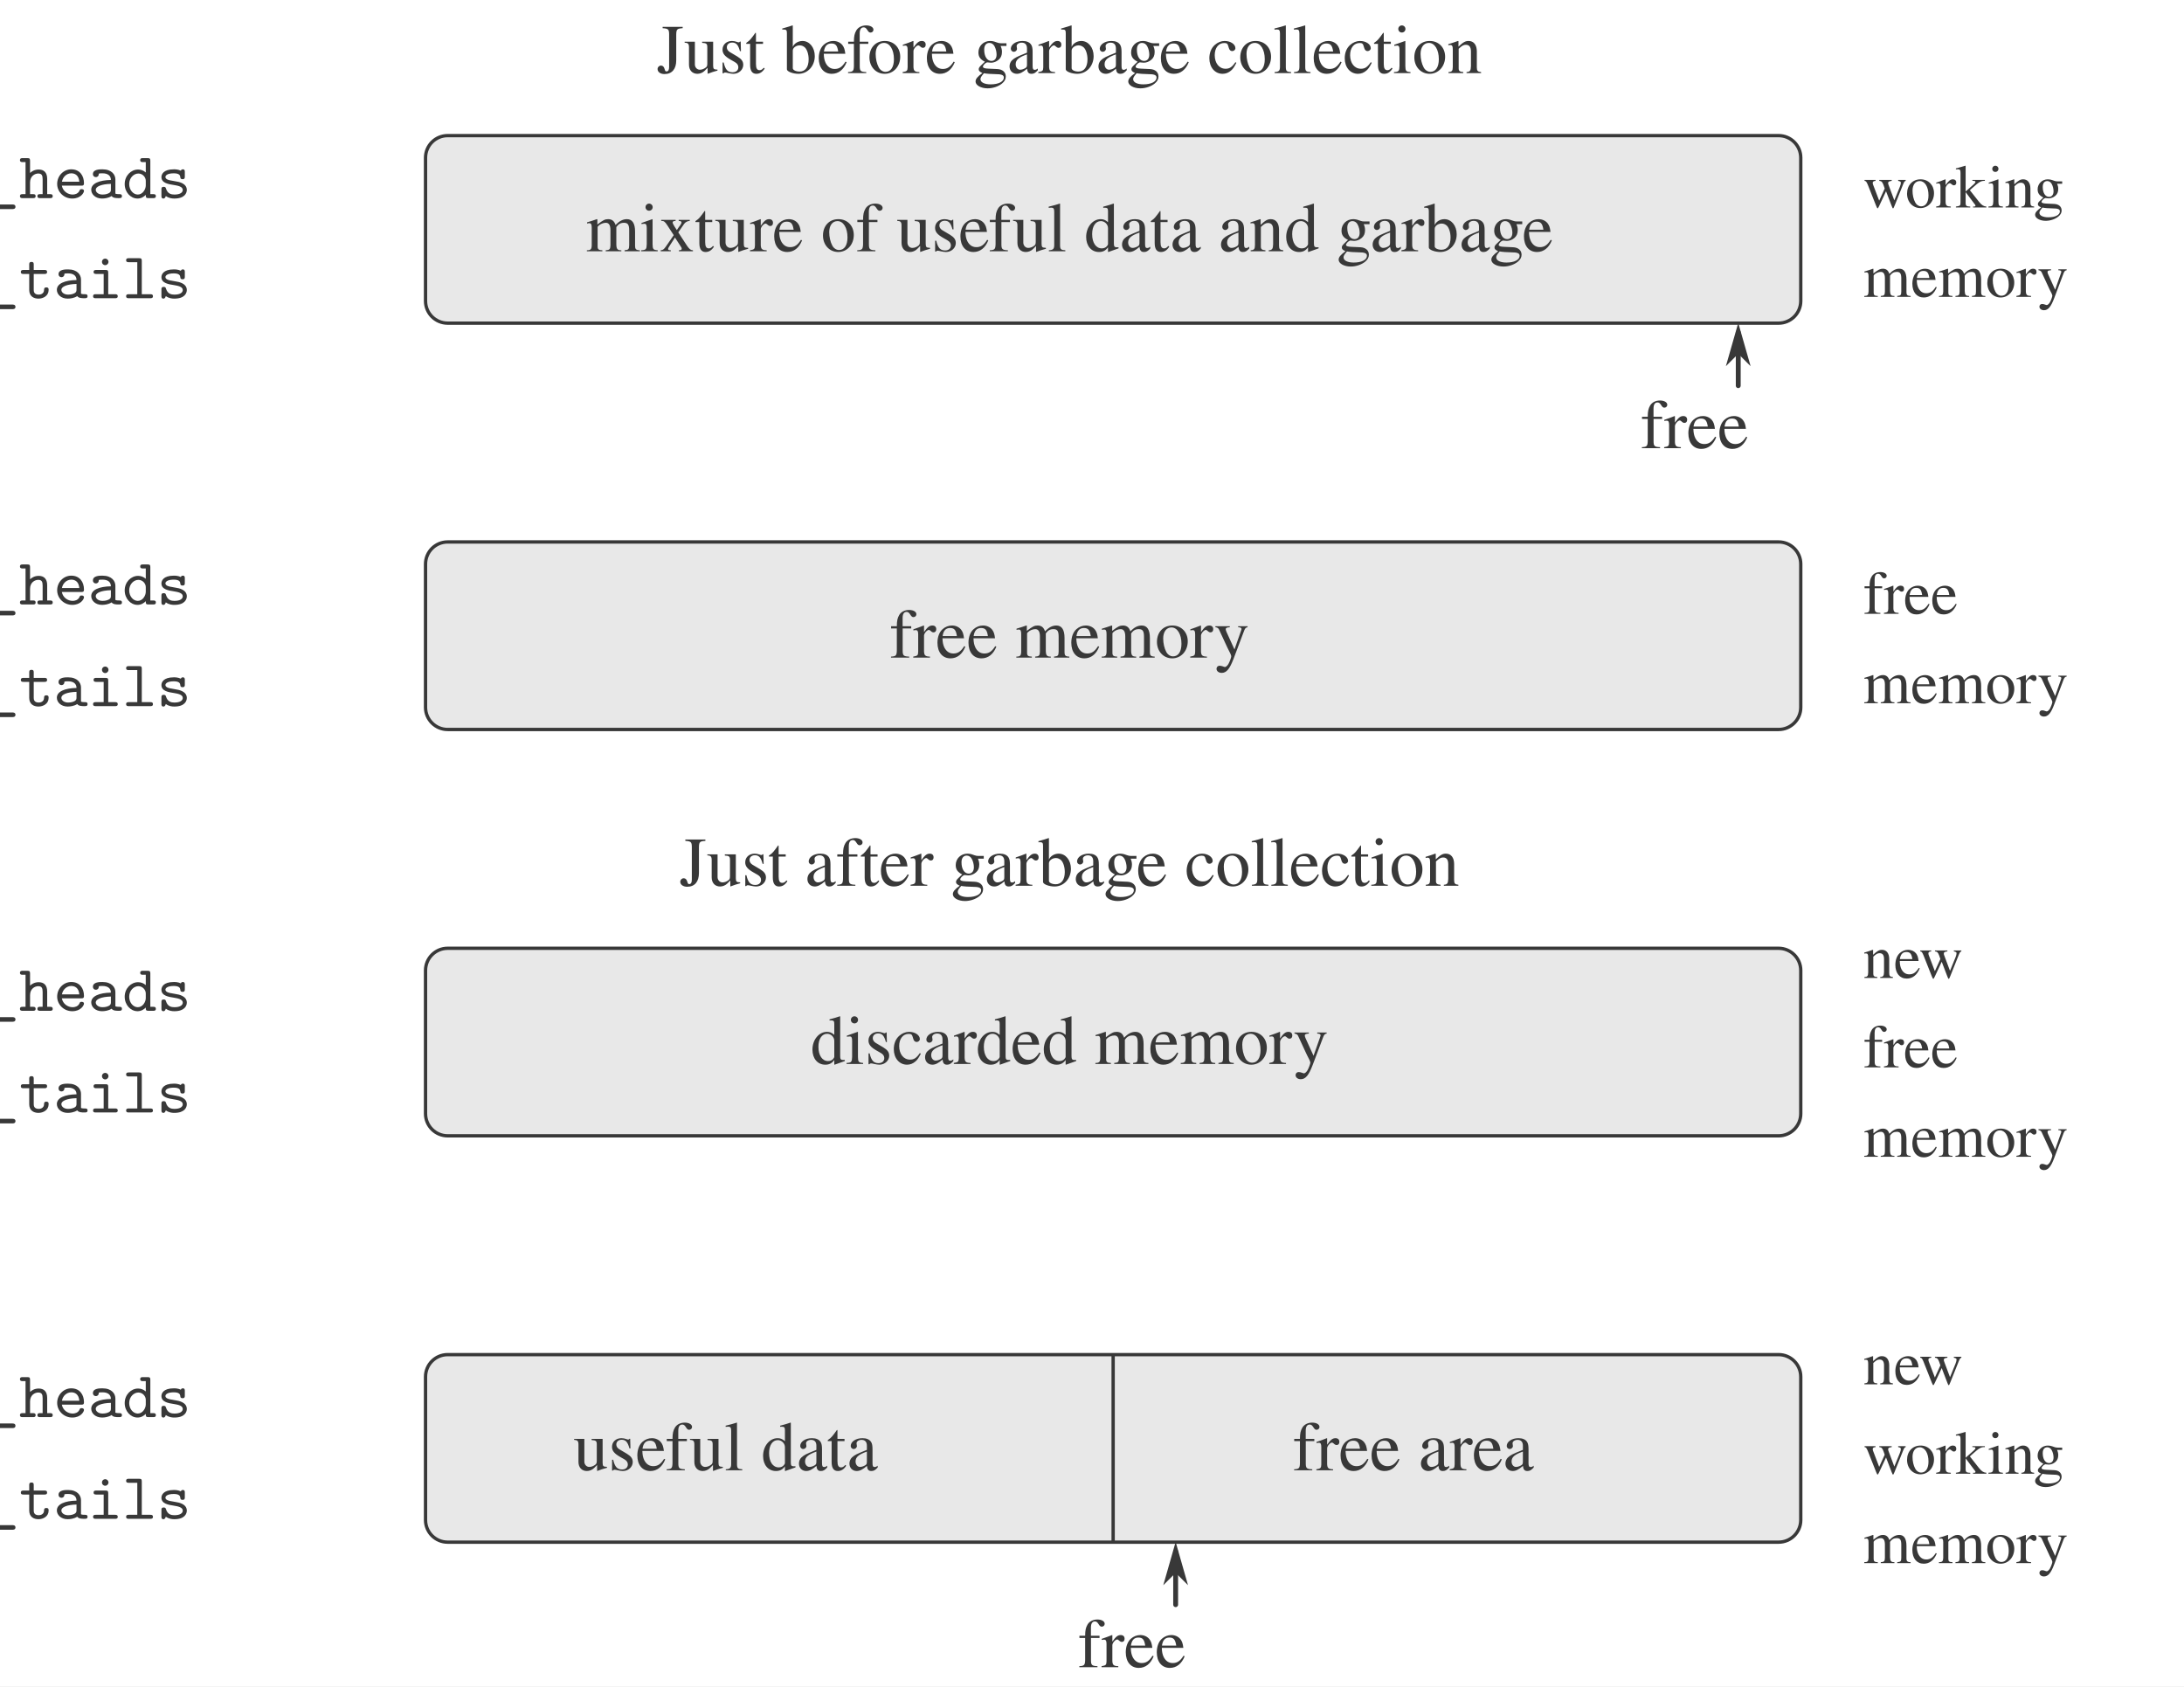
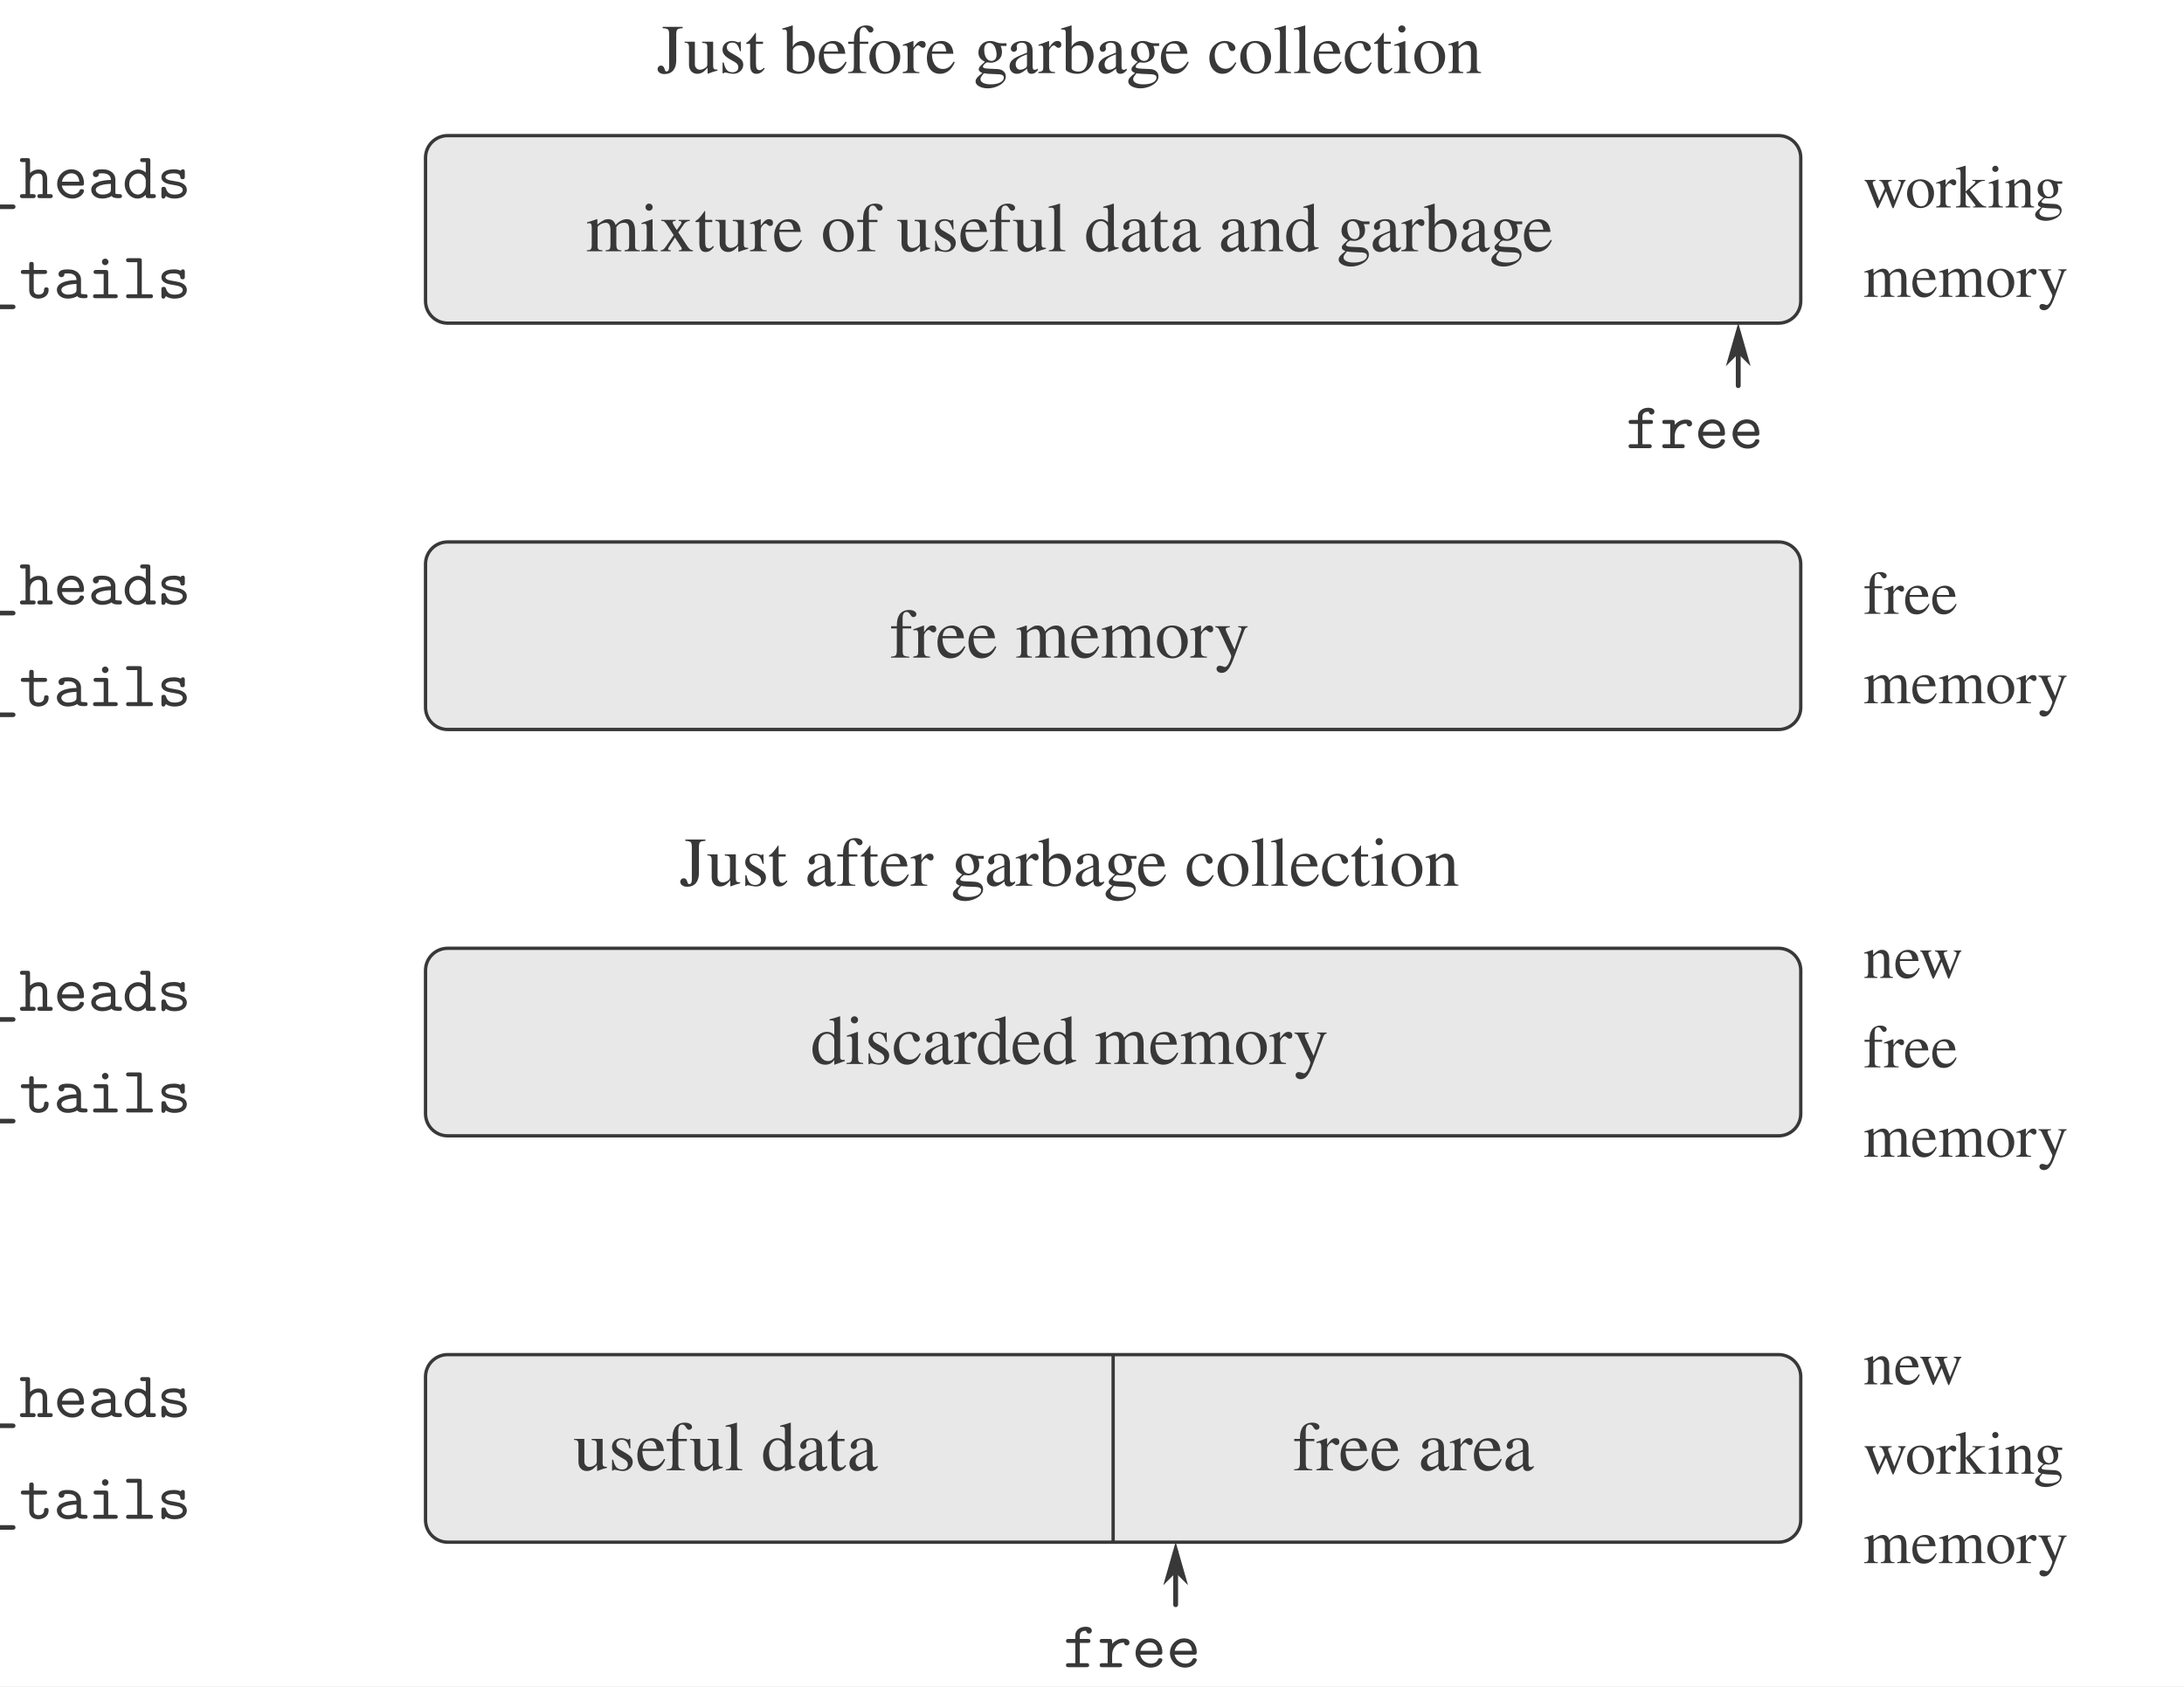
<svg xmlns="http://www.w3.org/2000/svg" preserveAspectRatio="xMinYMin meet" viewBox="0 0 667 515" id="svg8235" version="1.1">
  <defs id="defs8237">
    <marker refX="0" refY="0" orient="auto" id="Arrow1Mend" style="overflow:visible">
      <path d="M 0,0 5,-5 -12.5,0 5,5 0,0 z" transform="matrix(-0.4,0,0,-0.4,-4,0)" id="path4415" style="fill:#383838;fill-rule:evenodd;stroke:#383838;stroke-width:1pt;marker-start:none" />
    </marker>
    <marker refX="0" refY="0" orient="auto" id="Arrow1Mend-2" style="overflow:visible">
      <path d="M 0,0 5,-5 -12.5,0 5,5 0,0 z" transform="matrix(-0.4,0,0,-0.4,-4,0)" id="path4415-6" style="fill:#383838;fill-rule:evenodd;stroke:#383838;stroke-width:1pt;marker-start:none" />
    </marker>
  </defs>
  <rect width="100%" height="100%" fill="white" id="rect8" />
  <g transform="translate(-26.21337,-48.10294)" id="layer6" style="display:inline">
    <path d="m 557.079,165.881 0,-16.237" id="path8845-6-0-7-0-4-6-6" style="fill:none;stroke:#383838;stroke-width:1.488;stroke-linecap:round;stroke-linejoin:round;stroke-miterlimit:4;stroke-opacity:1;stroke-dasharray:none;marker-end:url(#Arrow1Mend)" />
    <rect width="420" height="57.273" rx="6.764" ry="6.764" x="156.17" y="89.517" id="rect8766" style="fill:#e8e8e8;fill-opacity:1;stroke:#383838;stroke-width:1.015;stroke-linecap:round;stroke-linejoin:round;stroke-miterlimit:4;stroke-opacity:1;stroke-dasharray:none;stroke-dashoffset:0" />
    <rect width="420" height="57.273" rx="6.764" ry="6.764" x="156.17" y="213.608" id="rect8766-0" style="fill:#e8e8e8;fill-opacity:1;stroke:#383838;stroke-width:1.015;stroke-linecap:round;stroke-linejoin:round;stroke-miterlimit:4;stroke-opacity:1;stroke-dasharray:none;stroke-dashoffset:0" />
    <rect width="420" height="57.273" rx="6.764" ry="6.764" x="156.17" y="337.699" id="rect8766-3" style="fill:#e8e8e8;fill-opacity:1;stroke:#383838;stroke-width:1.015;stroke-linecap:round;stroke-linejoin:round;stroke-miterlimit:4;stroke-opacity:1;stroke-dasharray:none;stroke-dashoffset:0" />
    <rect width="420" height="57.273" rx="6.764" ry="6.764" x="156.17" y="461.789" id="rect8766-9" style="fill:#e8e8e8;fill-opacity:1;stroke:#383838;stroke-width:1.015;stroke-linecap:round;stroke-linejoin:round;stroke-miterlimit:4;stroke-opacity:1;stroke-dasharray:none;stroke-dashoffset:0" />
  </g>
  <g transform="translate(-26.21337,-48.10294)" id="layer7" style="display:inline">
    <text x="557.079" y="184.971" id="text8826" xml:space="preserve" style="font-style:normal;font-variant:normal;font-weight:normal;font-stretch:normal;font-size:21.333px;line-height:125%;font-family:'Times';-inkscape-font-specification:'Times, Normal';font-variant-ligatures:normal;font-variant-caps:normal;font-variant-numeric:normal;font-feature-settings:normal;text-align:center;letter-spacing:0px;word-spacing:0px;writing-mode:lr-tb;text-anchor:middle;fill:#383838;fill-opacity:1;stroke:none">
-       <tspan x="557.079" y="184.971" id="tspan8828" style="font-style:normal;font-variant:normal;font-weight:normal;font-stretch:normal;font-size:21.333px;font-family:'Times';-inkscape-font-specification:'Times, Normal';font-variant-ligatures:normal;font-variant-caps:normal;font-variant-numeric:normal;font-feature-settings:normal;text-align:center;writing-mode:lr-tb;text-anchor:middle">free</tspan>
+       <tspan x="557.079" y="184.971" id="tspan8828" style="font-style:normal;font-variant:normal;font-weight:normal;font-stretch:normal;font-size:20px;font-family:'Latin Modern Mono';-inkscape-font-specification:'Latin Modern Mono';font-variant-ligatures:normal;font-variant-caps:normal;font-variant-numeric:normal;font-feature-settings:normal;text-align:center;writing-mode:lr-tb;text-anchor:middle">free</tspan>
    </text>
    <path d="M 385.26,538.153 V 521.916" id="path8845-6-0-7-0-4-6-6-1" style="fill:none;stroke:#383838;stroke-width:1.488;stroke-linecap:round;stroke-linejoin:round;stroke-miterlimit:4;stroke-dasharray:none;stroke-opacity:1;marker-end:url(#Arrow1Mend)" />
    <text x="385.26" y="557.244" id="text8826-0" xml:space="preserve" style="font-style:normal;font-variant:normal;font-weight:normal;font-stretch:normal;font-size:21.333px;line-height:125%;font-family:'Times';-inkscape-font-specification:'Times, Normal';font-variant-ligatures:normal;font-variant-caps:normal;font-variant-numeric:normal;font-feature-settings:normal;text-align:center;letter-spacing:0px;word-spacing:0px;writing-mode:lr-tb;text-anchor:middle;fill:#383838;fill-opacity:1;stroke:none">
-       <tspan x="385.26" y="557.244" id="tspan8828-1" style="font-style:normal;font-variant:normal;font-weight:normal;font-stretch:normal;font-size:21.333px;font-family:'Times';-inkscape-font-specification:'Times, Normal';font-variant-ligatures:normal;font-variant-caps:normal;font-variant-numeric:normal;font-feature-settings:normal;text-align:center;writing-mode:lr-tb;text-anchor:middle">free</tspan>
+       <tspan x="385.26" y="557.244" id="tspan8828-1" style="font-style:normal;font-variant:normal;font-weight:normal;font-stretch:normal;font-size:20px;font-family:'Latin Modern Mono';-inkscape-font-specification:'Latin Modern Mono';font-variant-ligatures:normal;font-variant-caps:normal;font-variant-numeric:normal;font-feature-settings:normal;text-align:center;writing-mode:lr-tb;text-anchor:middle">free</tspan>
    </text>
    <text x="366.17" y="70.426" id="text9368" xml:space="preserve" style="font-style:normal;font-variant:normal;font-weight:normal;font-stretch:normal;font-size:21.333px;line-height:125%;font-family:'Times';-inkscape-font-specification:'Times, Normal';font-variant-ligatures:normal;font-variant-caps:normal;font-variant-numeric:normal;font-feature-settings:normal;text-align:center;letter-spacing:0px;word-spacing:0px;writing-mode:lr-tb;text-anchor:middle;fill:#383838;fill-opacity:1;stroke:none">
      <tspan x="366.17" y="70.426" id="tspan9370" style="font-style:normal;font-variant:normal;font-weight:normal;font-stretch:normal;font-size:21.333px;font-family:'Times';-inkscape-font-specification:'Times, Normal';font-variant-ligatures:normal;font-variant-caps:normal;font-variant-numeric:normal;font-feature-settings:normal;text-align:center;writing-mode:lr-tb;text-anchor:middle">Just before garbage collection</tspan>
    </text>
    <text x="366.17" y="124.845" id="text9372" xml:space="preserve" style="font-style:normal;font-variant:normal;font-weight:normal;font-stretch:normal;font-size:21.333px;line-height:125%;font-family:'Times';-inkscape-font-specification:'Times, Normal';font-variant-ligatures:normal;font-variant-caps:normal;font-variant-numeric:normal;font-feature-settings:normal;text-align:center;letter-spacing:0px;word-spacing:0px;writing-mode:lr-tb;text-anchor:middle;fill:#383838;fill-opacity:1;stroke:none">
      <tspan x="366.17" y="124.845" id="tspan9374" style="font-style:normal;font-variant:normal;font-weight:normal;font-stretch:normal;font-size:21.333px;font-family:'Times';-inkscape-font-specification:'Times, Normal';font-variant-ligatures:normal;font-variant-caps:normal;font-variant-numeric:normal;font-feature-settings:normal;text-align:center;writing-mode:lr-tb;text-anchor:middle">mixture of useful data and garbage</tspan>
    </text>
    <text x="366.17" y="248.936" id="text9376" xml:space="preserve" style="font-style:normal;font-variant:normal;font-weight:normal;font-stretch:normal;font-size:21.333px;line-height:125%;font-family:'Times';-inkscape-font-specification:'Times, Normal';font-variant-ligatures:normal;font-variant-caps:normal;font-variant-numeric:normal;font-feature-settings:normal;text-align:center;letter-spacing:0px;word-spacing:0px;writing-mode:lr-tb;text-anchor:middle;fill:#383838;fill-opacity:1;stroke:none">
      <tspan x="366.17" y="248.936" id="tspan9378" style="font-style:normal;font-variant:normal;font-weight:normal;font-stretch:normal;font-size:21.333px;font-family:'Times';-inkscape-font-specification:'Times, Normal';font-variant-ligatures:normal;font-variant-caps:normal;font-variant-numeric:normal;font-feature-settings:normal;text-align:center;writing-mode:lr-tb;text-anchor:middle">free memory</tspan>
    </text>
    <text x="366.17" y="318.608" id="text9380" xml:space="preserve" style="font-style:normal;font-variant:normal;font-weight:normal;font-stretch:normal;font-size:21.333px;line-height:125%;font-family:'Times';-inkscape-font-specification:'Times, Normal';font-variant-ligatures:normal;font-variant-caps:normal;font-variant-numeric:normal;font-feature-settings:normal;text-align:center;letter-spacing:0px;word-spacing:0px;writing-mode:lr-tb;text-anchor:middle;fill:#383838;fill-opacity:1;stroke:none">
      <tspan x="366.17" y="318.608" id="tspan9382" style="font-style:normal;font-variant:normal;font-weight:normal;font-stretch:normal;font-size:21.333px;font-family:'Times';-inkscape-font-specification:'Times, Normal';font-variant-ligatures:normal;font-variant-caps:normal;font-variant-numeric:normal;font-feature-settings:normal;text-align:center;writing-mode:lr-tb;text-anchor:middle">Just after garbage collection</tspan>
    </text>
    <text x="366.17" y="373.026" id="text9384" xml:space="preserve" style="font-style:normal;font-variant:normal;font-weight:normal;font-stretch:normal;font-size:21.333px;line-height:125%;font-family:'Times';-inkscape-font-specification:'Times, Normal';font-variant-ligatures:normal;font-variant-caps:normal;font-variant-numeric:normal;font-feature-settings:normal;text-align:center;letter-spacing:0px;word-spacing:0px;writing-mode:lr-tb;text-anchor:middle;fill:#383838;fill-opacity:1;stroke:none">
      <tspan x="366.17" y="373.026" id="tspan9386" style="font-style:normal;font-variant:normal;font-weight:normal;font-stretch:normal;font-size:21.333px;font-family:'Times';-inkscape-font-specification:'Times, Normal';font-variant-ligatures:normal;font-variant-caps:normal;font-variant-numeric:normal;font-feature-settings:normal;text-align:center;writing-mode:lr-tb;text-anchor:middle">discarded memory</tspan>
    </text>
    <text x="261.17" y="497.117" id="text9388" xml:space="preserve" style="font-style:normal;font-variant:normal;font-weight:normal;font-stretch:normal;font-size:21.333px;line-height:125%;font-family:'Times';-inkscape-font-specification:'Times, Normal';font-variant-ligatures:normal;font-variant-caps:normal;font-variant-numeric:normal;font-feature-settings:normal;text-align:center;letter-spacing:0px;word-spacing:0px;writing-mode:lr-tb;text-anchor:middle;fill:#383838;fill-opacity:1;stroke:none">
      <tspan x="261.17" y="497.117" id="tspan9390" style="font-style:normal;font-variant:normal;font-weight:normal;font-stretch:normal;font-size:21.333px;font-family:'Times';-inkscape-font-specification:'Times, Normal';font-variant-ligatures:normal;font-variant-caps:normal;font-variant-numeric:normal;font-feature-settings:normal;text-align:center;writing-mode:lr-tb;text-anchor:middle">useful data</tspan>
    </text>
    <text x="471.169" y="497.117" id="text9392" xml:space="preserve" style="font-style:normal;font-variant:normal;font-weight:normal;font-stretch:normal;font-size:21.333px;line-height:125%;font-family:'Times';-inkscape-font-specification:'Times, Normal';font-variant-ligatures:normal;font-variant-caps:normal;font-variant-numeric:normal;font-feature-settings:normal;text-align:center;letter-spacing:0px;word-spacing:0px;writing-mode:lr-tb;text-anchor:middle;fill:#383838;fill-opacity:1;stroke:none">
      <tspan x="471.169" y="497.117" id="tspan9394" style="font-style:normal;font-variant:normal;font-weight:normal;font-stretch:normal;font-size:21.333px;font-family:'Times';-inkscape-font-specification:'Times, Normal';font-variant-ligatures:normal;font-variant-caps:normal;font-variant-numeric:normal;font-feature-settings:normal;text-align:center;writing-mode:lr-tb;text-anchor:middle">free area</tspan>
    </text>
    <text x="595.26" y="111.462" id="text9396" xml:space="preserve" style="font-style:normal;font-variant:normal;font-weight:normal;font-stretch:normal;font-size:18.667px;line-height:110%;font-family:'Times';-inkscape-font-specification:'Times, Normal';font-variant-ligatures:normal;font-variant-caps:normal;font-variant-numeric:normal;font-feature-settings:normal;text-align:start;letter-spacing:0px;word-spacing:0px;writing-mode:lr-tb;text-anchor:start;fill:#383838;fill-opacity:1;stroke:none">
      <tspan x="595.26" y="111.462" id="tspan9398" style="font-style:normal;font-variant:normal;font-weight:normal;font-stretch:normal;font-size:18.667px;line-height:110%;font-family:'Times';-inkscape-font-specification:'Times, Normal';font-variant-ligatures:normal;font-variant-caps:normal;font-variant-numeric:normal;font-feature-settings:normal;text-align:start;writing-mode:lr-tb;text-anchor:start">working</tspan>
      <tspan x="595.26" y="138.762" id="tspan9400" style="font-style:normal;font-variant:normal;font-weight:normal;font-stretch:normal;font-size:18.667px;line-height:110%;font-family:'Times';-inkscape-font-specification:'Times, Normal';font-variant-ligatures:normal;font-variant-caps:normal;font-variant-numeric:normal;font-feature-settings:normal;text-align:start;writing-mode:lr-tb;text-anchor:start">memory</tspan>
    </text>
    <text x="595.26" y="235.553" id="text9402" xml:space="preserve" style="font-style:normal;font-variant:normal;font-weight:normal;font-stretch:normal;font-size:18.667px;line-height:110%;font-family:'Times';-inkscape-font-specification:'Times, Normal';font-variant-ligatures:normal;font-variant-caps:normal;font-variant-numeric:normal;font-feature-settings:normal;text-align:start;letter-spacing:0px;word-spacing:0px;writing-mode:lr-tb;text-anchor:start;fill:#383838;fill-opacity:1;stroke:none">
      <tspan x="595.26" y="235.553" id="tspan9404" style="font-style:normal;font-variant:normal;font-weight:normal;font-stretch:normal;font-size:18.667px;line-height:110%;font-family:'Times';-inkscape-font-specification:'Times, Normal';font-variant-ligatures:normal;font-variant-caps:normal;font-variant-numeric:normal;font-feature-settings:normal;text-align:start;writing-mode:lr-tb;text-anchor:start">free</tspan>
      <tspan x="595.26" y="262.853" id="tspan9406" style="font-style:normal;font-variant:normal;font-weight:normal;font-stretch:normal;font-size:18.667px;line-height:110%;font-family:'Times';-inkscape-font-specification:'Times, Normal';font-variant-ligatures:normal;font-variant-caps:normal;font-variant-numeric:normal;font-feature-settings:normal;text-align:start;writing-mode:lr-tb;text-anchor:start">memory</tspan>
    </text>
    <text x="595.26" y="346.762" id="text9408" xml:space="preserve" style="font-style:normal;font-variant:normal;font-weight:normal;font-stretch:normal;font-size:18.667px;line-height:110%;font-family:'Times';-inkscape-font-specification:'Times, Normal';font-variant-ligatures:normal;font-variant-caps:normal;font-variant-numeric:normal;font-feature-settings:normal;text-align:start;letter-spacing:0px;word-spacing:0px;writing-mode:lr-tb;text-anchor:start;fill:#383838;fill-opacity:1;stroke:none">
      <tspan x="595.26" y="346.762" id="tspan9410" style="font-style:normal;font-variant:normal;font-weight:normal;font-stretch:normal;font-size:18.667px;line-height:110%;font-family:'Times';-inkscape-font-specification:'Times, Normal';font-variant-ligatures:normal;font-variant-caps:normal;font-variant-numeric:normal;font-feature-settings:normal;text-align:start;writing-mode:lr-tb;text-anchor:start">new</tspan>
      <tspan x="595.26" y="374.062" id="tspan9412" style="font-style:normal;font-variant:normal;font-weight:normal;font-stretch:normal;font-size:18.667px;line-height:110%;font-family:'Times';-inkscape-font-specification:'Times, Normal';font-variant-ligatures:normal;font-variant-caps:normal;font-variant-numeric:normal;font-feature-settings:normal;text-align:start;writing-mode:lr-tb;text-anchor:start">free</tspan>
      <tspan x="595.26" y="401.362" id="tspan9414" style="font-style:normal;font-variant:normal;font-weight:normal;font-stretch:normal;font-size:18.667px;line-height:110%;font-family:'Times';-inkscape-font-specification:'Times, Normal';font-variant-ligatures:normal;font-variant-caps:normal;font-variant-numeric:normal;font-feature-settings:normal;text-align:start;writing-mode:lr-tb;text-anchor:start">memory</tspan>
    </text>
    <text x="595.26" y="470.853" id="text9416" xml:space="preserve" style="font-style:normal;font-variant:normal;font-weight:normal;font-stretch:normal;font-size:18.667px;line-height:110%;font-family:'Times';-inkscape-font-specification:'Times, Normal';font-variant-ligatures:normal;font-variant-caps:normal;font-variant-numeric:normal;font-feature-settings:normal;text-align:start;letter-spacing:0px;word-spacing:0px;writing-mode:lr-tb;text-anchor:start;fill:#383838;fill-opacity:1;stroke:none">
      <tspan x="595.26" y="470.853" id="tspan9418" style="font-style:normal;font-variant:normal;font-weight:normal;font-stretch:normal;font-size:18.667px;line-height:110%;font-family:'Times';-inkscape-font-specification:'Times, Normal';font-variant-ligatures:normal;font-variant-caps:normal;font-variant-numeric:normal;font-feature-settings:normal;text-align:start;writing-mode:lr-tb;text-anchor:start">new</tspan>
      <tspan x="595.26" y="498.153" id="tspan9420" style="font-style:normal;font-variant:normal;font-weight:normal;font-stretch:normal;font-size:18.667px;line-height:110%;font-family:'Times';-inkscape-font-specification:'Times, Normal';font-variant-ligatures:normal;font-variant-caps:normal;font-variant-numeric:normal;font-feature-settings:normal;text-align:start;writing-mode:lr-tb;text-anchor:start">working</tspan>
      <tspan x="595.26" y="525.453" id="tspan9422" style="font-style:normal;font-variant:normal;font-weight:normal;font-stretch:normal;font-size:18.667px;line-height:110%;font-family:'Times';-inkscape-font-specification:'Times, Normal';font-variant-ligatures:normal;font-variant-caps:normal;font-variant-numeric:normal;font-feature-settings:normal;text-align:start;writing-mode:lr-tb;text-anchor:start">memory</tspan>
    </text>
    <text x="137.079" y="108.608" id="text9424" xml:space="preserve" style="font-style:normal;font-variant:normal;font-weight:normal;font-stretch:normal;font-size:20px;line-height:125%;font-family:Latin Modern Mono;-inkscape-font-specification:Latin Modern Mono;text-align:end;letter-spacing:0px;word-spacing:0px;text-anchor:end;fill:#383838;fill-opacity:1;stroke:none">
      <tspan x="137.079" y="108.608" id="tspan9426">the_heads</tspan>
    </text>
    <text x="137.079" y="139.173" id="text9428" xml:space="preserve" style="font-style:normal;font-variant:normal;font-weight:normal;font-stretch:normal;font-size:20px;line-height:125%;font-family:Latin Modern Mono;-inkscape-font-specification:Latin Modern Mono;text-align:end;letter-spacing:0px;word-spacing:0px;text-anchor:end;fill:#383838;fill-opacity:1;stroke:none">
      <tspan x="137.079" y="139.173" id="tspan9430">the_tails</tspan>
    </text>
    <text x="137.079" y="480.88" id="text9424-2" xml:space="preserve" style="font-style:normal;font-variant:normal;font-weight:normal;font-stretch:normal;font-size:20px;line-height:125%;font-family:Latin Modern Mono;-inkscape-font-specification:Latin Modern Mono;text-align:end;letter-spacing:0px;word-spacing:0px;text-anchor:end;fill:#383838;fill-opacity:1;stroke:none">
      <tspan x="137.079" y="480.88" id="tspan9426-8">the_heads</tspan>
    </text>
    <text x="137.079" y="511.927" id="text9428-3" xml:space="preserve" style="font-style:normal;font-variant:normal;font-weight:normal;font-stretch:normal;font-size:20px;line-height:125%;font-family:Latin Modern Mono;-inkscape-font-specification:Latin Modern Mono;text-align:end;letter-spacing:0px;word-spacing:0px;text-anchor:end;fill:#383838;fill-opacity:1;stroke:none">
      <tspan x="137.079" y="511.927" id="tspan9430-9">the_tails</tspan>
    </text>
    <text x="137.079" y="356.79" id="text9424-6" xml:space="preserve" style="font-style:normal;font-variant:normal;font-weight:normal;font-stretch:normal;font-size:20px;line-height:125%;font-family:Latin Modern Mono;-inkscape-font-specification:Latin Modern Mono;text-align:end;letter-spacing:0px;word-spacing:0px;text-anchor:end;fill:#383838;fill-opacity:1;stroke:none">
      <tspan x="137.079" y="356.79" id="tspan9426-9">new_heads</tspan>
    </text>
    <text x="137.079" y="387.836" id="text9428-36" xml:space="preserve" style="font-style:normal;font-variant:normal;font-weight:normal;font-stretch:normal;font-size:20px;line-height:125%;font-family:Latin Modern Mono;-inkscape-font-specification:Latin Modern Mono;text-align:end;letter-spacing:0px;word-spacing:0px;text-anchor:end;fill:#383838;fill-opacity:1;stroke:none">
      <tspan x="137.079" y="387.836" id="tspan9430-1">new_tails</tspan>
    </text>
    <text x="137.079" y="232.699" id="text9424-6-3" xml:space="preserve" style="font-style:normal;font-variant:normal;font-weight:normal;font-stretch:normal;font-size:20px;line-height:125%;font-family:Latin Modern Mono;-inkscape-font-specification:Latin Modern Mono;text-align:end;letter-spacing:0px;word-spacing:0px;text-anchor:end;fill:#383838;fill-opacity:1;stroke:none">
      <tspan x="137.079" y="232.699" id="tspan9426-9-6">new_heads</tspan>
    </text>
    <text x="137.079" y="263.746" id="text9428-36-8" xml:space="preserve" style="font-style:normal;font-variant:normal;font-weight:normal;font-stretch:normal;font-size:20px;line-height:125%;font-family:Latin Modern Mono;-inkscape-font-specification:Latin Modern Mono;text-align:end;letter-spacing:0px;word-spacing:0px;text-anchor:end;fill:#383838;fill-opacity:1;stroke:none">
      <tspan x="137.079" y="263.746" id="tspan9430-1-1">new_tails</tspan>
    </text>
    <path d="m 366.17,461.789 v 57.273" id="path8800" style="fill:none;stroke:#383838;stroke-width:1.014;stroke-linecap:butt;stroke-linejoin:round;stroke-miterlimit:4;stroke-dasharray:none;stroke-opacity:1" />
  </g>
</svg>
